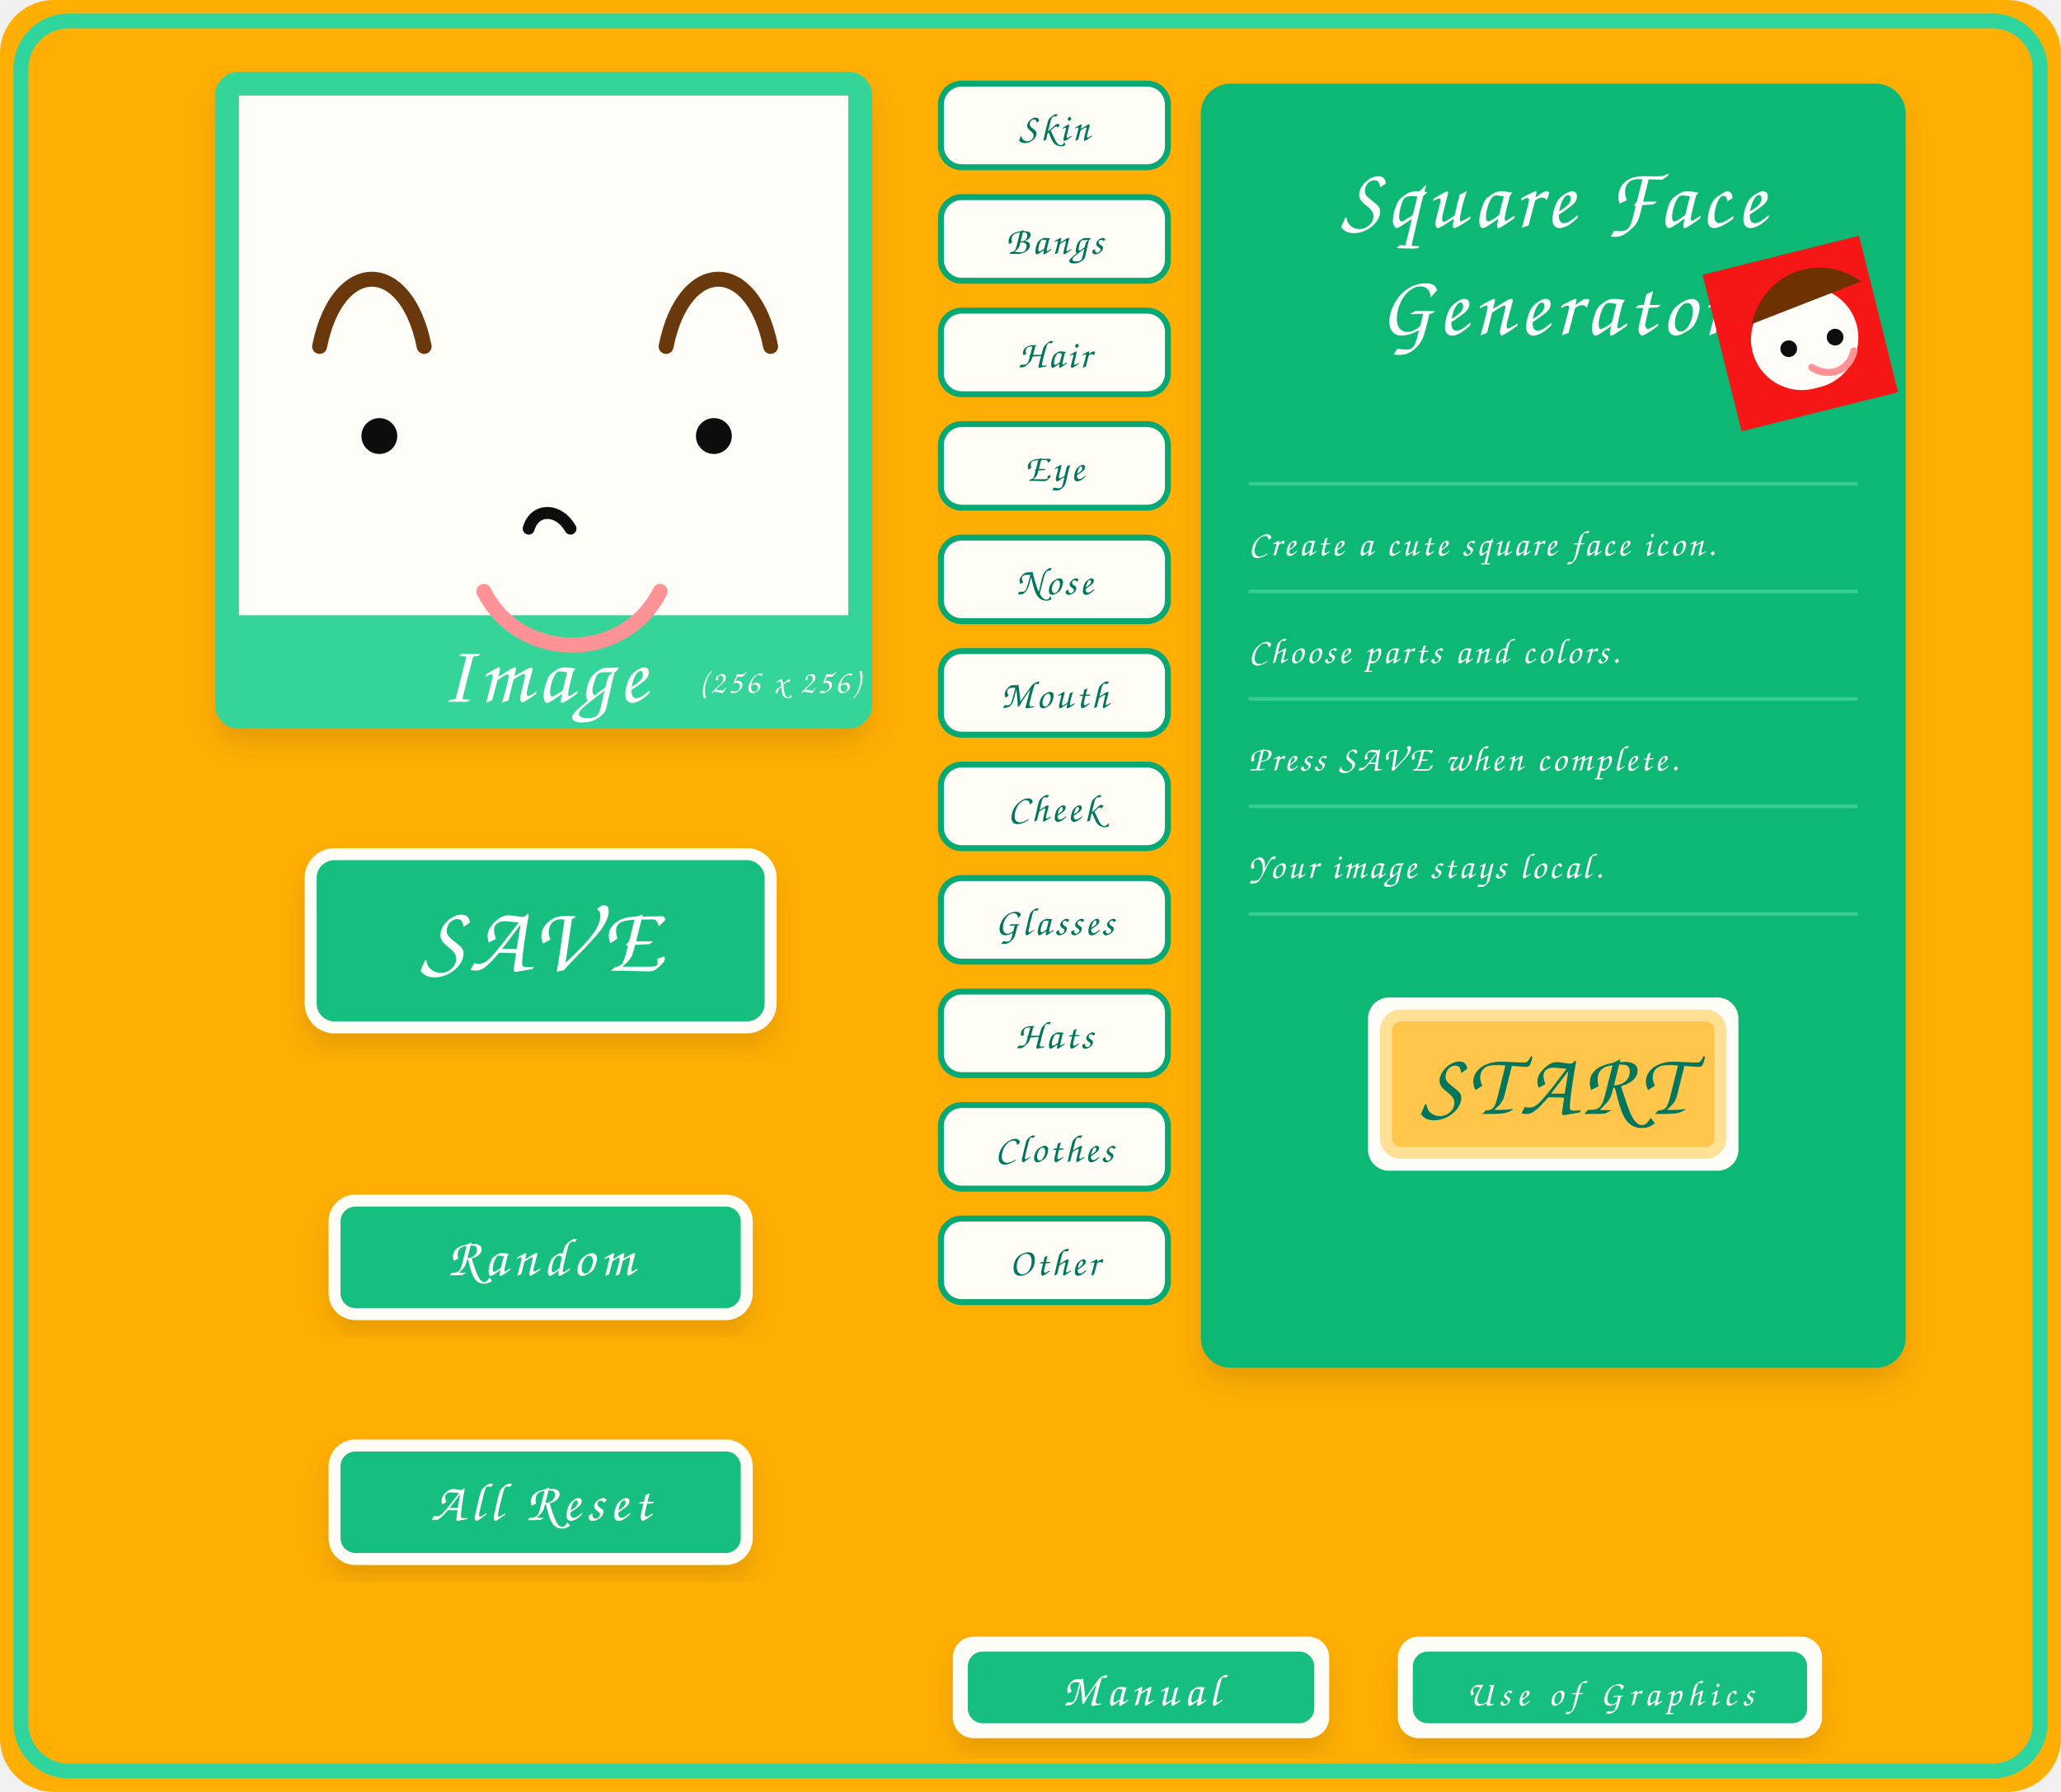
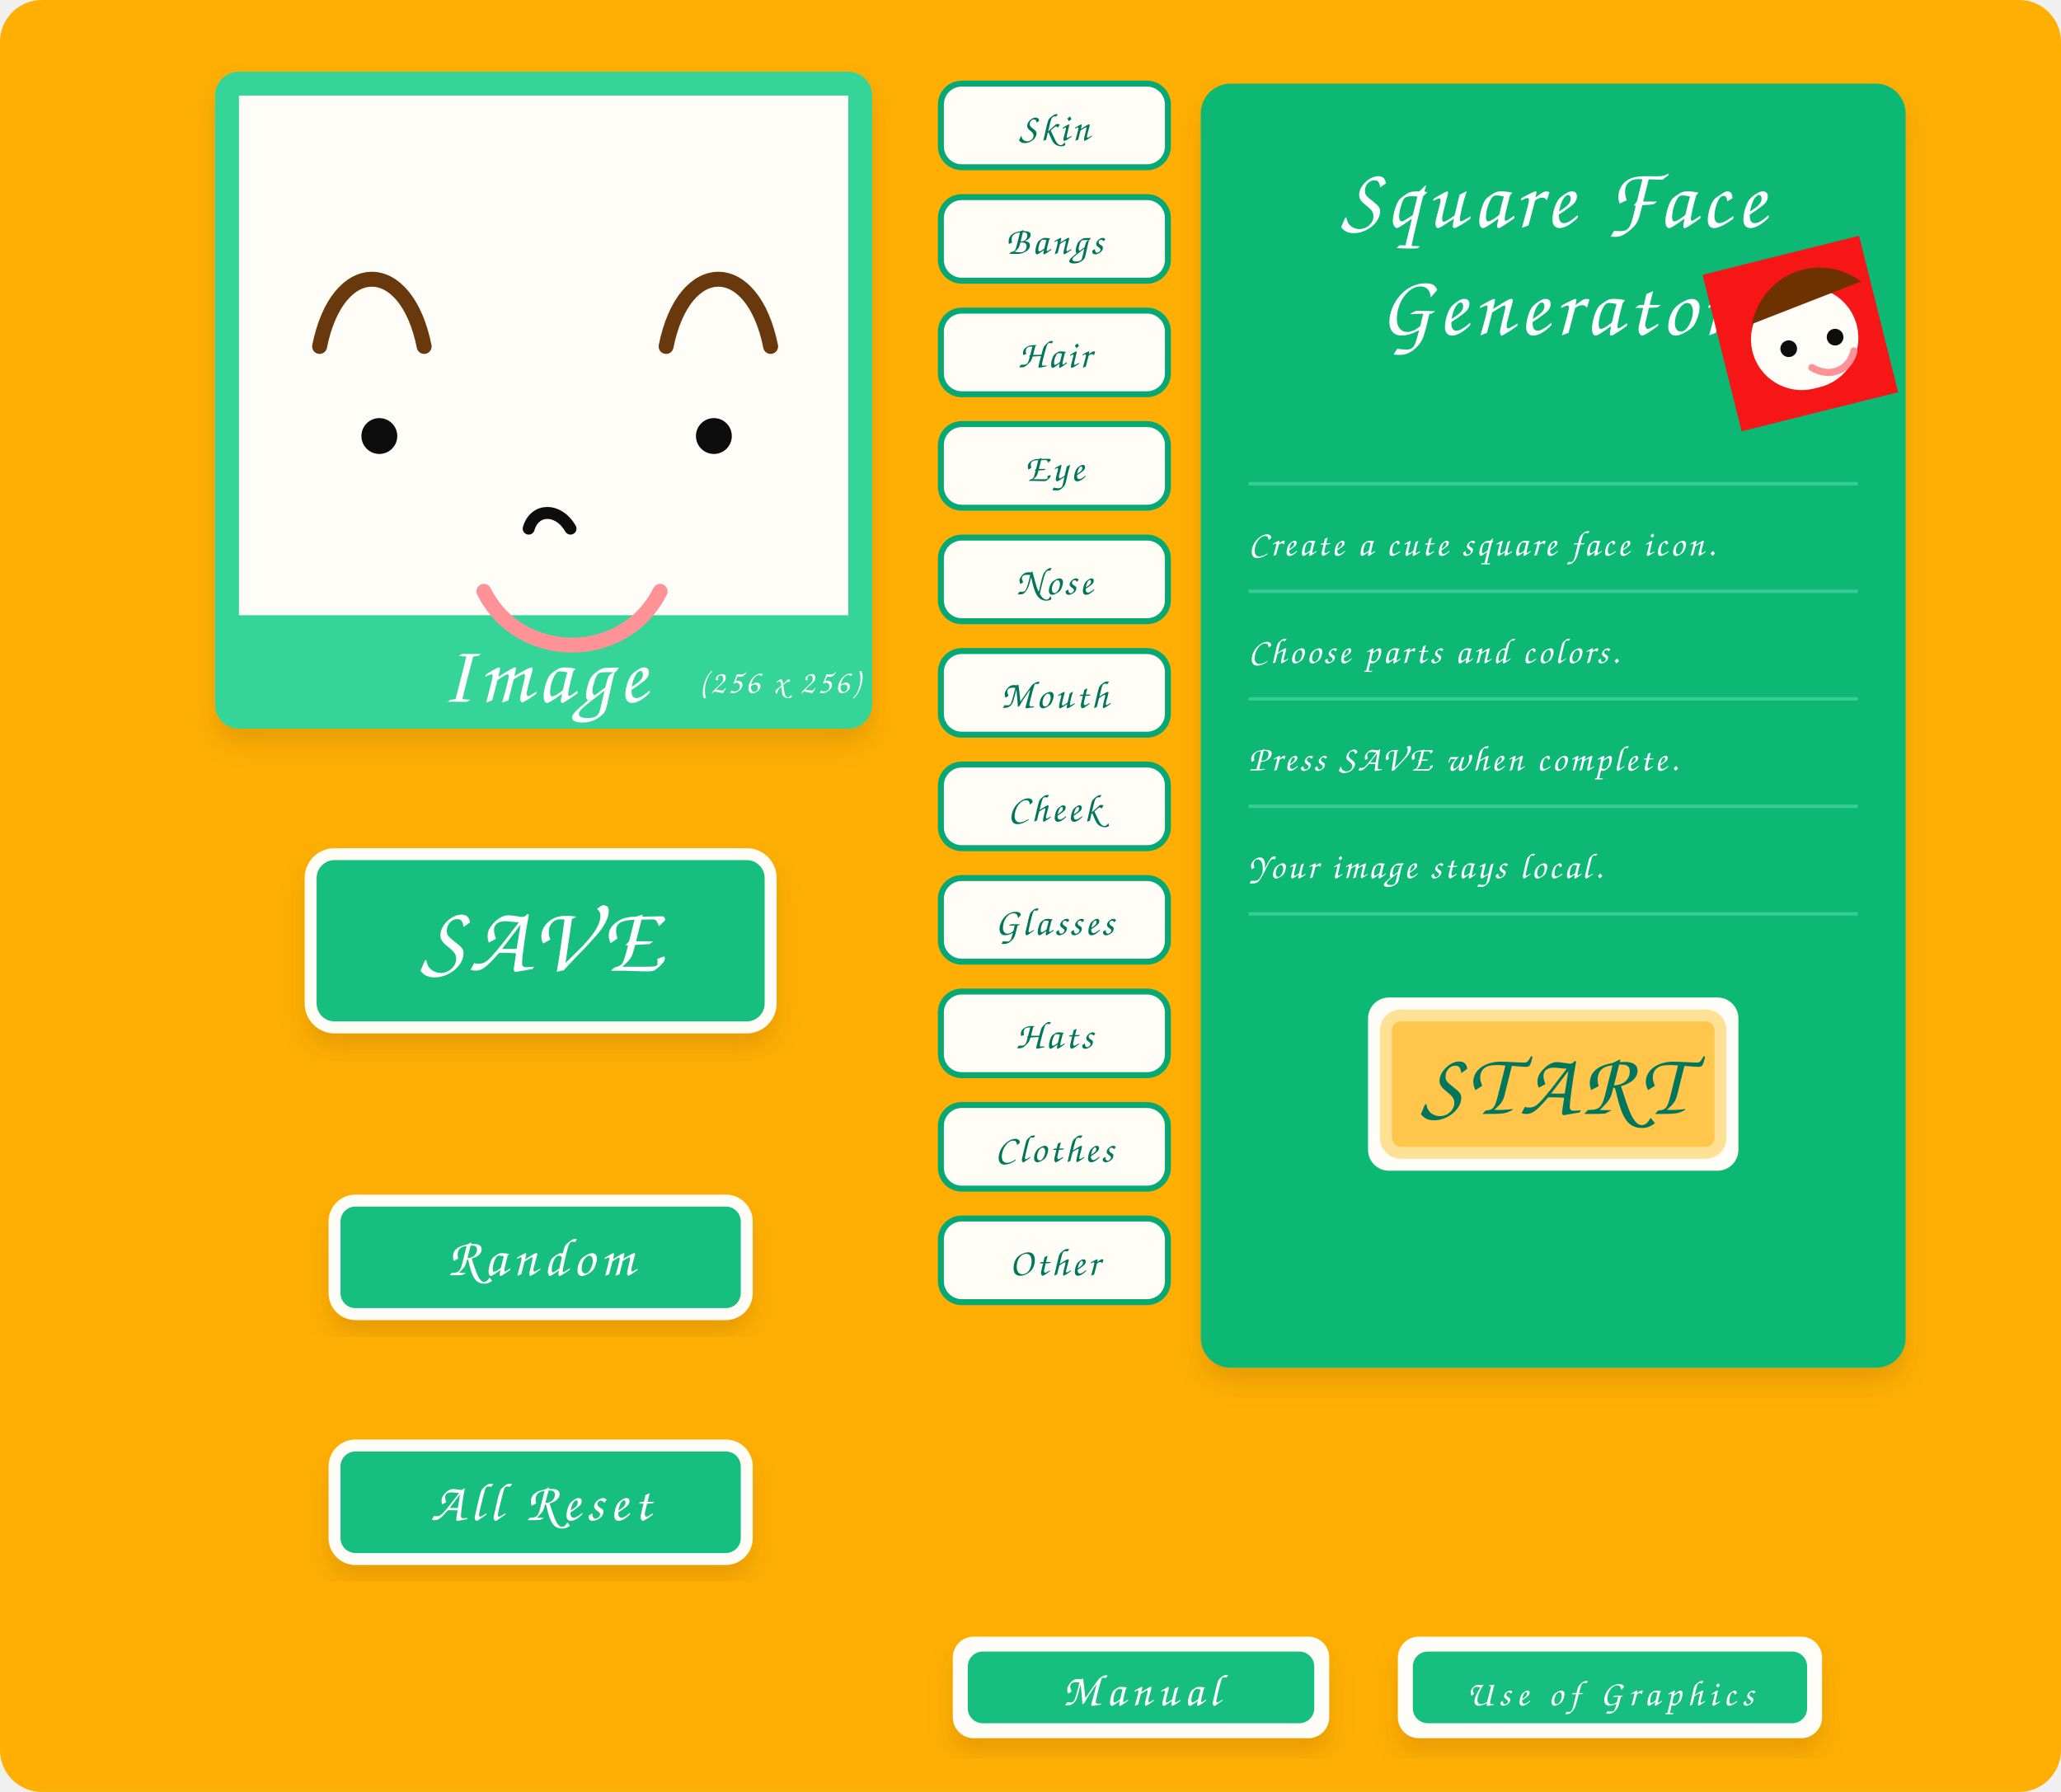
<svg xmlns="http://www.w3.org/2000/svg" viewBox="0 0 690 600" role="img" aria-labelledby="title desc">
  <defs>
    <filter id="shadow" x="-20%" y="-20%" width="140%" height="140%">
      <feDropShadow dx="0" dy="5" stdDeviation="4" flood-color="#7a4a00" flood-opacity=".18" />
    </filter>
    <style>
      .hand{font-family:"Comic Sans MS","Trebuchet MS",cursive;letter-spacing:2px}
      .small{font-family:"Comic Sans MS","Trebuchet MS",cursive;letter-spacing:1px}
      .tab{fill:#fffdf6;stroke:#08a874;stroke-width:2}
      .btn{fill:#18bf80;stroke:#fffdf6;stroke-width:4}
      .line{stroke:#67ddb0;stroke-width:1.2;opacity:.5}
    </style>
  </defs>
-   <rect width="690" height="600" rx="18" fill="#ffaf03" />
-   <rect x="7" y="7" width="676" height="586" rx="16" fill="none" stroke="#2fd59c" stroke-width="5" />
+   <rect width="690" height="600" rx="14" fill="#ffaf03" />
  <g transform="translate(72 24)" filter="url(#shadow)">
    <rect x="0" y="0" width="220" height="220" rx="8" fill="#35d59a" />
    <rect x="8" y="8" width="204" height="174" fill="#fffdf7" />
    <path d="M35 92c6-30 29-30 35 0" fill="none" stroke="#6a390b" stroke-width="5" stroke-linecap="round" />
    <path d="M151 92c6-30 29-30 35 0" fill="none" stroke="#6a390b" stroke-width="5" stroke-linecap="round" />
    <circle cx="55" cy="122" r="6" fill="#080808" />
    <circle cx="167" cy="122" r="6" fill="#080808" />
    <path d="M105 153c2-7 10-7 14 0" fill="none" stroke="#080808" stroke-width="4" stroke-linecap="round" />
    <path d="M90 174c12 24 47 24 59 0" fill="none" stroke="#ff9296" stroke-width="5" stroke-linecap="round" />
    <text x="110" y="211" text-anchor="middle" fill="#fff" class="hand" font-size="28">Image</text>
    <text x="162" y="208" fill="#fff" class="small" font-size="11">(256 x 256)</text>
  </g>
  <g transform="translate(104 286)" filter="url(#shadow)">
    <rect class="btn" x="0" y="0" width="154" height="58" rx="8" />
    <text x="77" y="39" text-anchor="middle" fill="#fff" class="hand" font-size="32">SAVE</text>
  </g>
  <g transform="translate(112 402)" filter="url(#shadow)">
    <rect class="btn" x="0" y="0" width="138" height="38" rx="7" />
    <text x="69" y="25" text-anchor="middle" fill="#fff" class="hand" font-size="18">Random</text>
  </g>
  <g transform="translate(112 484)" filter="url(#shadow)">
    <rect class="btn" x="0" y="0" width="138" height="38" rx="7" />
    <text x="69" y="25" text-anchor="middle" fill="#fff" class="hand" font-size="18">All Reset</text>
  </g>
  <g transform="translate(315 28)">
    <g class="small" font-size="13" fill="#00775d">
      <rect class="tab" x="0" y="0" width="76" height="28" rx="7" />
      <text x="38" y="19" text-anchor="middle">Skin</text>
      <rect class="tab" x="0" y="38" width="76" height="28" rx="7" />
      <text x="38" y="57" text-anchor="middle">Bangs</text>
      <rect class="tab" x="0" y="76" width="76" height="28" rx="7" />
      <text x="38" y="95" text-anchor="middle">Hair</text>
      <rect class="tab" x="0" y="114" width="76" height="28" rx="7" />
      <text x="38" y="133" text-anchor="middle">Eye</text>
      <rect class="tab" x="0" y="152" width="76" height="28" rx="7" />
      <text x="38" y="171" text-anchor="middle">Nose</text>
      <rect class="tab" x="0" y="190" width="76" height="28" rx="7" />
      <text x="38" y="209" text-anchor="middle">Mouth</text>
      <rect class="tab" x="0" y="228" width="76" height="28" rx="7" />
      <text x="38" y="247" text-anchor="middle">Cheek</text>
      <rect class="tab" x="0" y="266" width="76" height="28" rx="7" />
      <text x="38" y="285" text-anchor="middle">Glasses</text>
      <rect class="tab" x="0" y="304" width="76" height="28" rx="7" />
      <text x="38" y="323" text-anchor="middle">Hats</text>
      <rect class="tab" x="0" y="342" width="76" height="28" rx="7" />
      <text x="38" y="361" text-anchor="middle">Clothes</text>
      <rect class="tab" x="0" y="380" width="76" height="28" rx="7" />
      <text x="38" y="399" text-anchor="middle">Other</text>
    </g>
  </g>
  <g transform="translate(402 28)" filter="url(#shadow)">
    <rect x="0" y="0" width="236" height="430" rx="10" fill="#08b875" />
    <text x="118" y="48" text-anchor="middle" fill="#fff" class="hand" font-size="29">Square Face</text>
    <text x="118" y="84" text-anchor="middle" fill="#fff" class="hand" font-size="29">Generator</text>
    <g transform="translate(168 64) rotate(-14)">
      <rect width="54" height="54" fill="#f61717" />
      <rect x="10" y="12" width="36" height="34" rx="17" fill="#fffdf7" />
      <path d="M12 20c8-16 28-18 39-5" fill="#6d3105" />
      <circle cx="22" cy="31" r="2.8" fill="#111" />
      <circle cx="38" cy="31" r="2.8" fill="#111" />
      <path d="M28 39c5 5 12 4 15-2" fill="none" stroke="#ff9296" stroke-width="2.4" stroke-linecap="round" />
    </g>
    <g transform="translate(16 134)">
      <line class="line" x1="0" y1="0" x2="204" y2="0" />
      <line class="line" x1="0" y1="36" x2="204" y2="36" />
      <line class="line" x1="0" y1="72" x2="204" y2="72" />
      <line class="line" x1="0" y1="108" x2="204" y2="108" />
      <line class="line" x1="0" y1="144" x2="204" y2="144" />
      <text x="0" y="24" fill="#fff" class="small" font-size="12">Create a cute square face icon.</text>
      <text x="0" y="60" fill="#fff" class="small" font-size="12">Choose parts and colors.</text>
      <text x="0" y="96" fill="#fff" class="small" font-size="12">Press SAVE when complete.</text>
      <text x="0" y="132" fill="#fff" class="small" font-size="12">Your image stays local.</text>
    </g>
    <g transform="translate(56 306)">
      <rect x="0" y="0" width="124" height="58" rx="7" fill="#fffdf7" />
      <rect x="6" y="6" width="112" height="46" rx="5" fill="#ffc64b" stroke="#ffe196" stroke-width="4" />
      <text x="62" y="39" text-anchor="middle" fill="#00775d" class="hand" font-size="30">START</text>
    </g>
  </g>
  <g filter="url(#shadow)">
    <rect x="319" y="548" width="126" height="34" rx="7" fill="#fffdf7" />
    <rect x="324" y="553" width="116" height="24" rx="5" fill="#18bf80" />
    <text x="382" y="571" text-anchor="middle" fill="#fff" class="hand" font-size="15">Manual</text>
  </g>
  <g filter="url(#shadow)">
    <rect x="468" y="548" width="142" height="34" rx="7" fill="#fffdf7" />
    <rect x="473" y="553" width="132" height="24" rx="5" fill="#18bf80" />
    <text x="539" y="571" text-anchor="middle" fill="#fff" class="hand" font-size="12">Use of Graphics</text>
  </g>
</svg>
